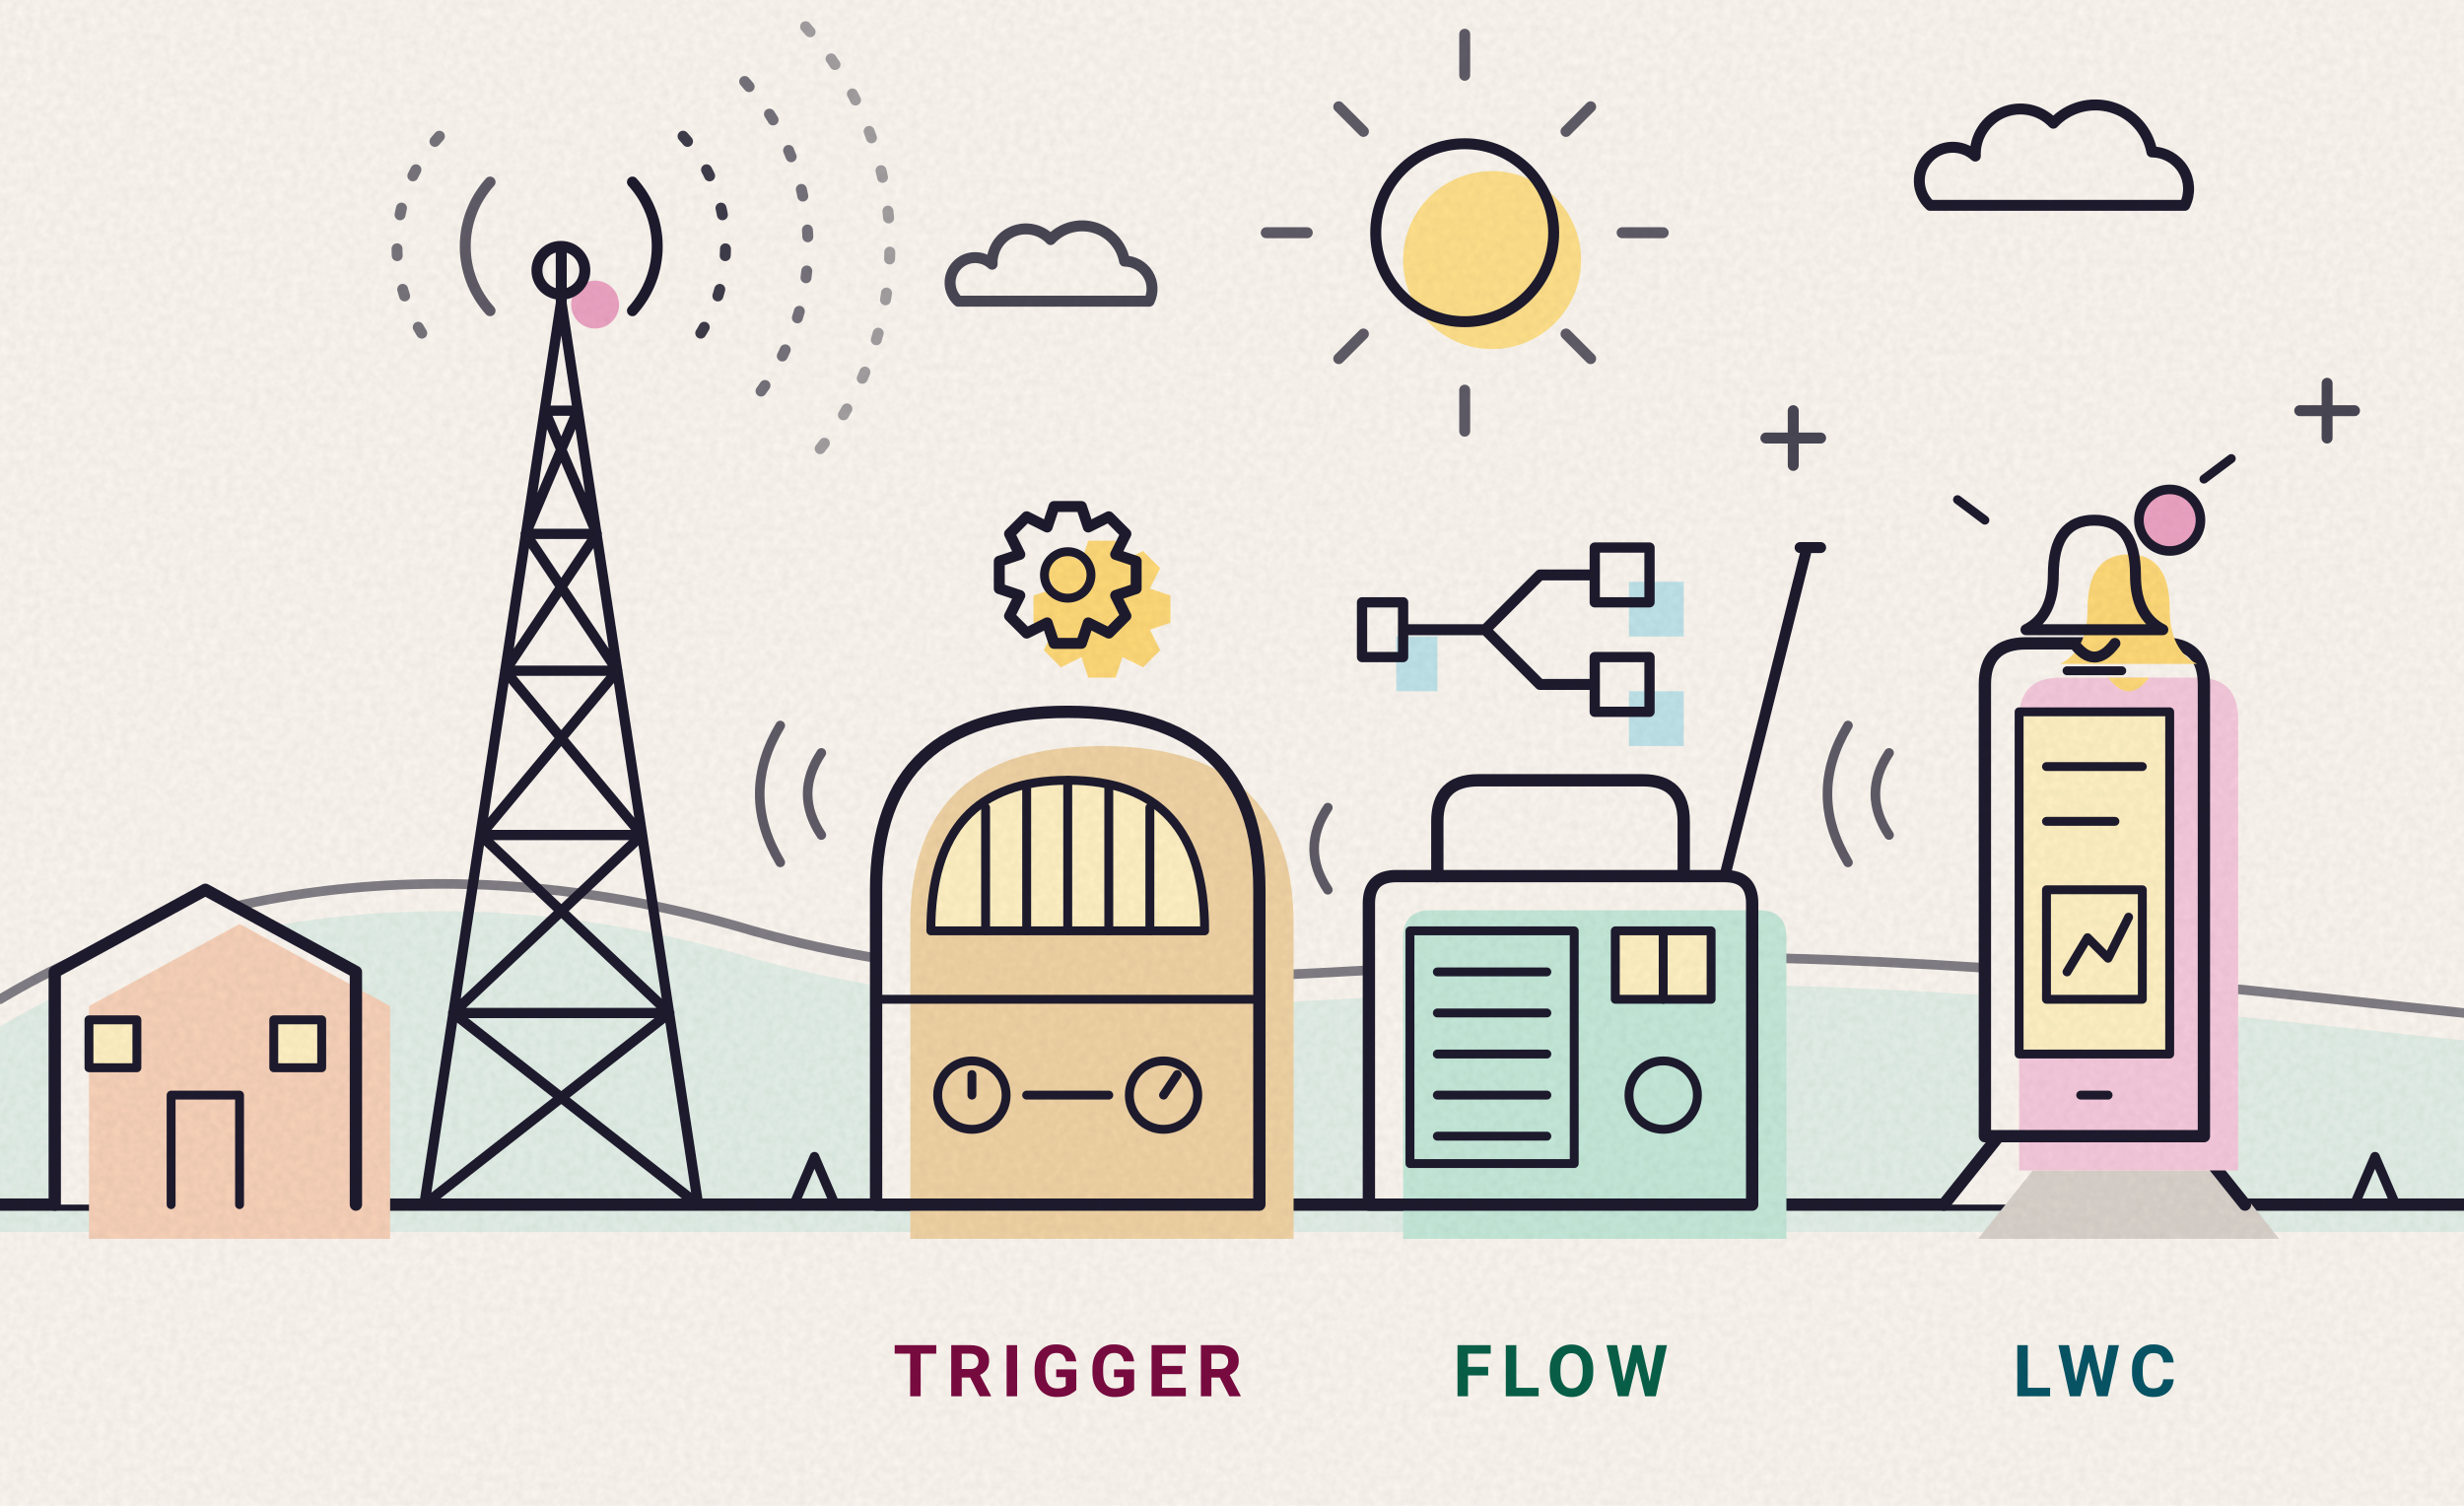
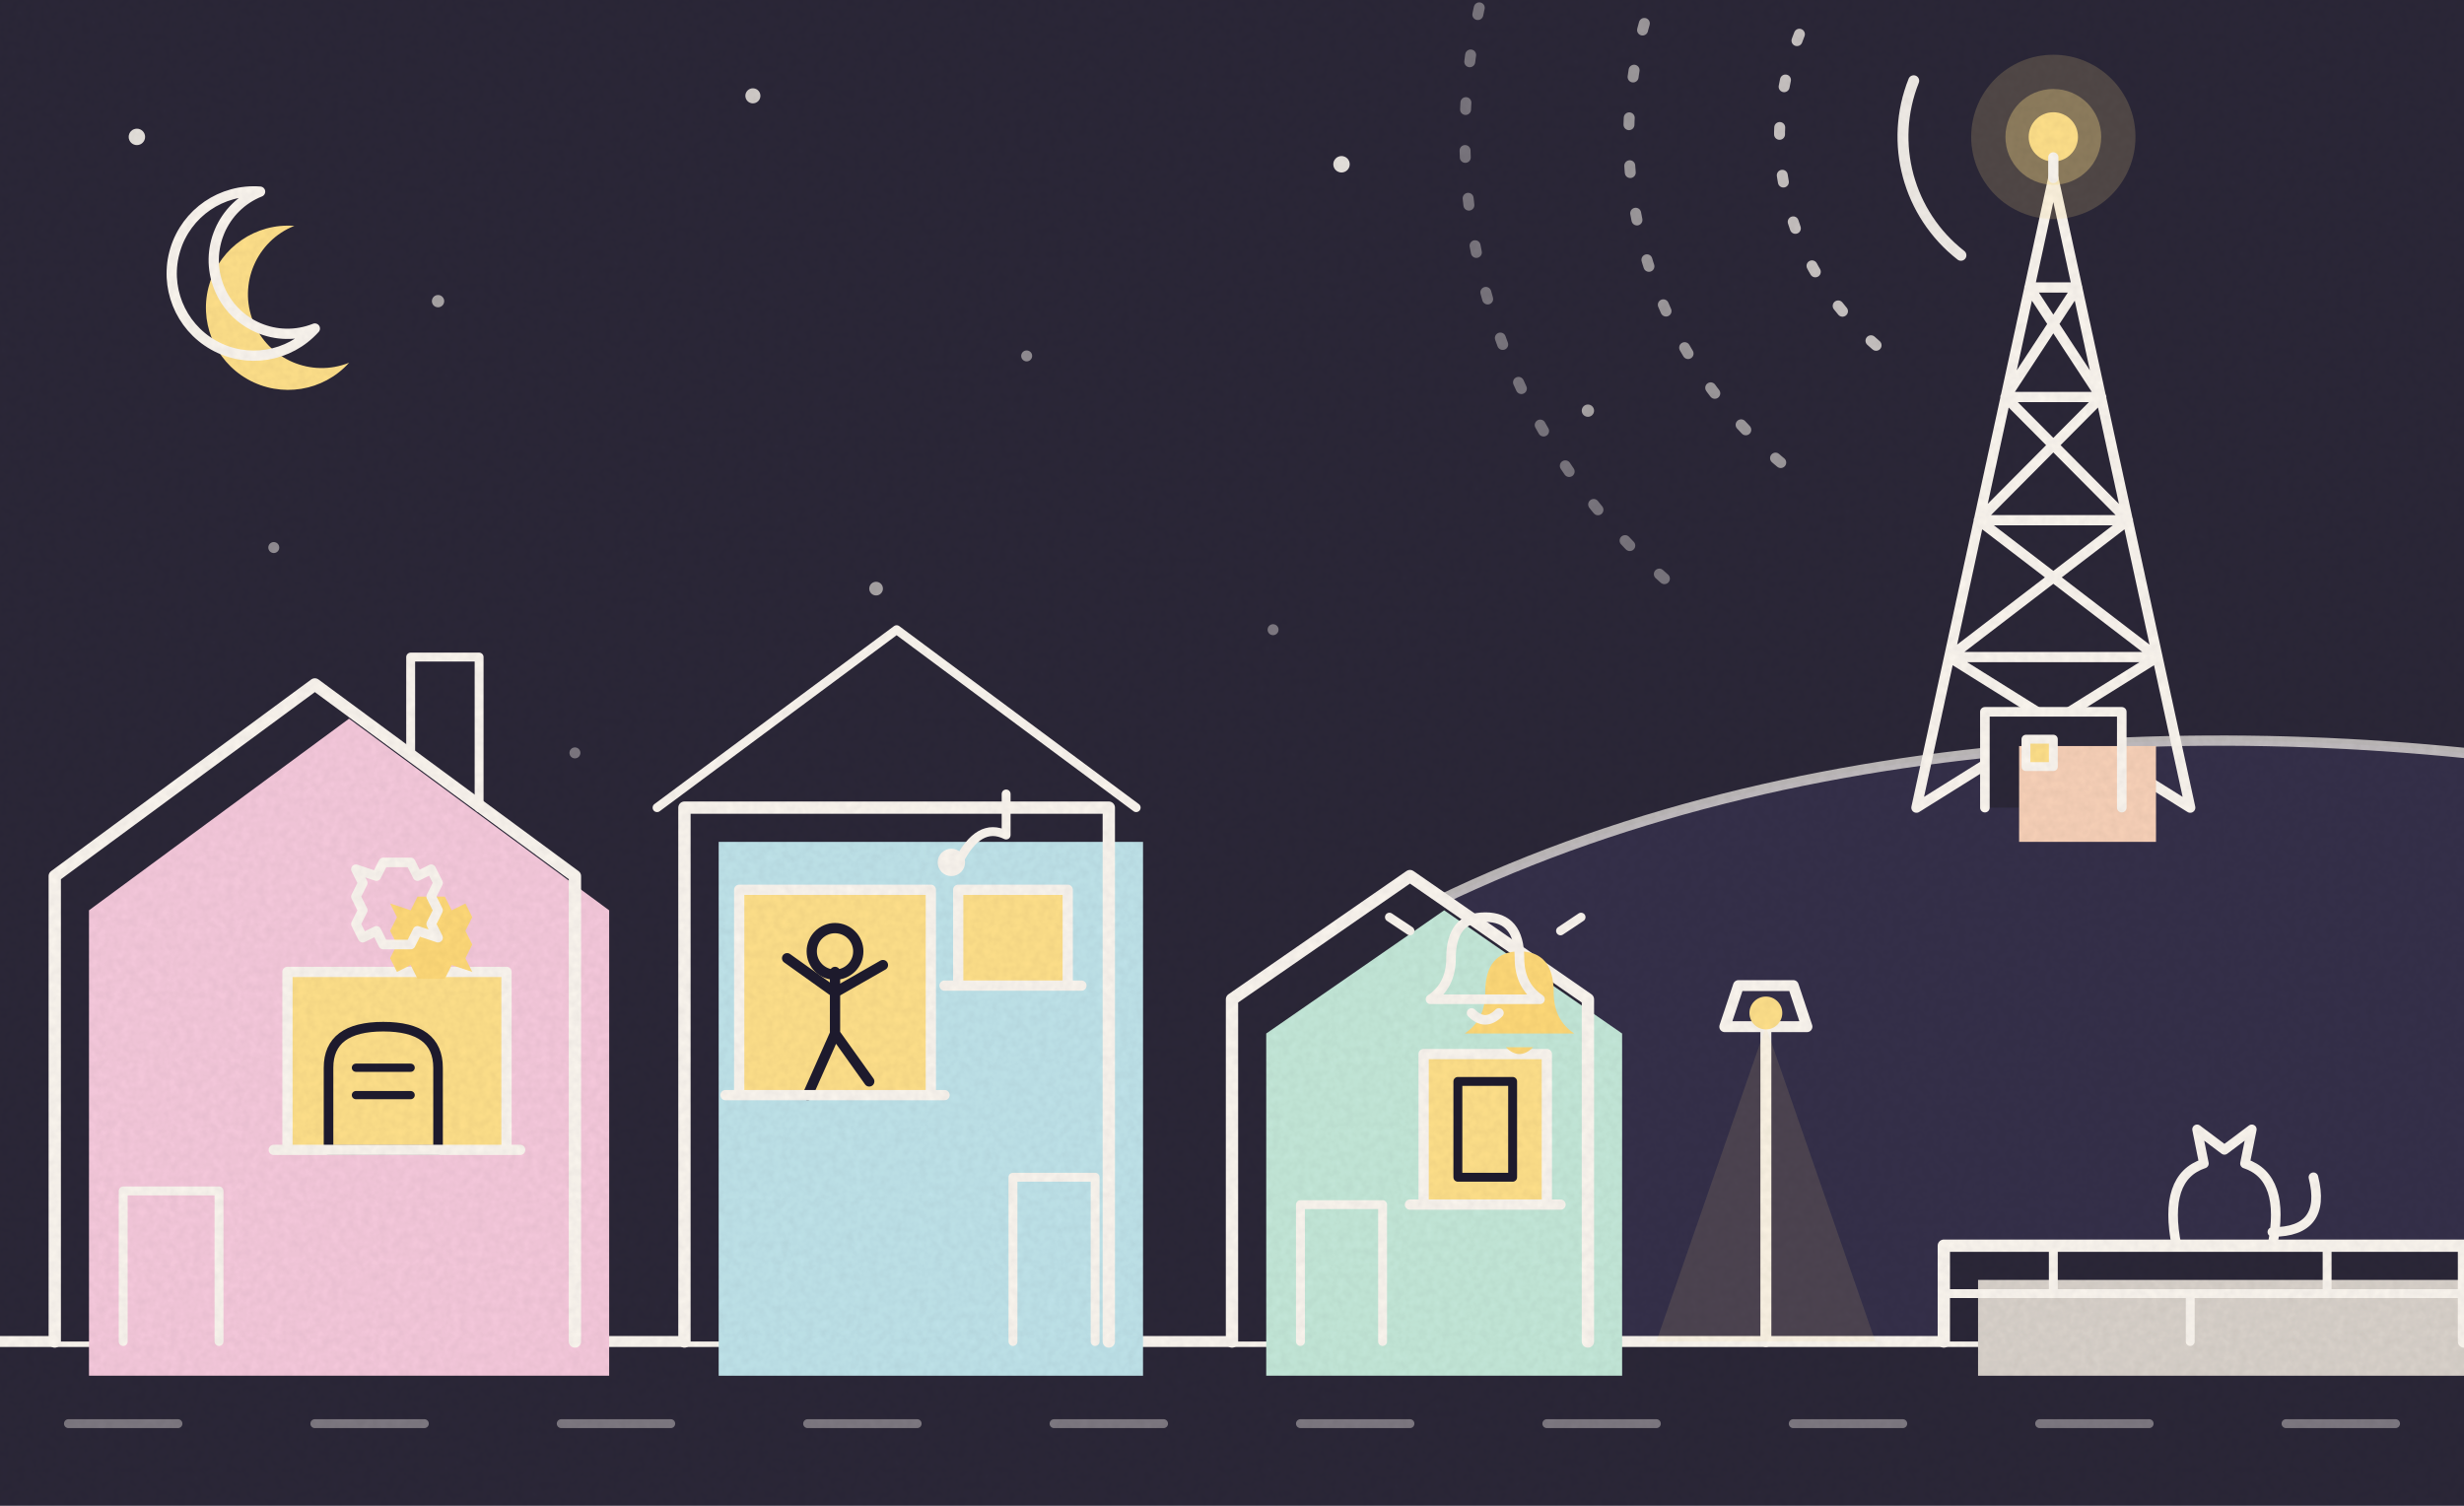
<svg xmlns="http://www.w3.org/2000/svg" xmlns:xlink="http://www.w3.org/1999/xlink" viewBox="0 0 360 220">
  <defs>
    <filter id="rd-grain" x="0" y="0" width="100%" height="100%">
      <feTurbulence type="fractalNoise" baseFrequency=".85" numOctaves="2" stitchTiles="stitch" />
      <feColorMatrix values="0 0 0 0 0  0 0 0 0 0  0 0 0 0 0  0 0 0 .06 0" />
    </filter>
    <g id="rd-s1">
-       <path d="M8 176 V142 L30 130 L52 142 V176" />
+       <path d="M38 28 A12 12 0 1 0 46 48 A10 10 0 1 1 38 28Z" />
    </g>
    <g id="rd-s2">
-       <path d="M62 176 L82 44 L102 176 M66.2 148 H97.8 M62.0 176 L97.8 148 M102.0 176 L66.2 148 M70.2 122 H93.8 M66.2 148 L93.8 122 M97.8 148 L70.2 122 M73.8 98 H90.2 M70.2 122 L90.2 98 M93.8 122 L73.8 98 M76.8 78 H87.2 M73.8 98 L87.2 78 M90.2 98 L76.8 78 M79.6 60 H84.4 M76.8 78 L84.4 60 M87.2 78 L79.6 60" />
+       <path d="M280 118 L300 26 L320 118 M284.8 96 H315.2 M280.0 118 L315.2 96 M320.0 118 L284.8 96 M289.1 76 H310.9 M284.8 96 L310.9 76 M315.2 96 L289.1 76 M293.0 58 H307.0 M289.1 76 L307.0 58 M310.9 76 L293.0 58 M296.5 42 H303.5 M293.0 58 L303.5 42 M307.0 58 L296.5 42" />
    </g>
    <g id="rd-s3">
-       <path d="M82 44 V36 M82 36 A3.5 3.5 0 1 1 81.9 36Z" />
+       <path d="M290 118 V104 H310 V118" />
    </g>
    <g id="rd-s4">
-       <path d="M128 176 V130 Q128 104 156 104 Q184 104 184 130 V176Z" />
+       <path d="M8 196 V128 L46 100 L84 128 V196" />
    </g>
    <g id="rd-s5">
-       <path d="M-2 -10 H2 L3 -7 L6 -8.5 L8.5 -6 L7 -3 L10 -2 V2 L7 3 L8.5 6 L6 8.5 L3 7 L2 10 H-2 L-3 7 L-6 8.5 L-8.5 6 L-7 3 L-10 2 V-2 L-7 -3 L-8.5 -6 L-6 -8.5 L-3 -7Z" />
+       <path d="M-2 -6 H2 L3 -4 L5 -5 L6 -3 L5 -1 L6 1 L5 3 L6 5 L3 4 L2 6 H-2 L-3 4 L-5 5 L-6 3 L-5 1 L-6 -1 L-5 -3 L-6 -5 L-3 -4Z" />
    </g>
    <g id="rd-s6">
-       <path d="M200 176 V132 Q200 128 204 128 H252 Q256 128 256 132 V176Z" />
+       <path d="M100 196 V118 H162 V196" />
    </g>
    <g id="rd-s7">
-       <path d="M210 128 V120 Q210 114 216 114 H240 Q246 114 246 120 V128" />
+       <path d="M180 196 V146 L206 128 L232 146 V196" />
    </g>
    <g id="rd-s8">
-       <path d="M252 128 L264 80 M263 80 h3" />
+       <path d="M222 140 Q222 134 217 134 Q212 134 212 140 Q212 144 209 146 H225 Q222 144 222 140Z M215 148 Q217 150 219 148" />
    </g>
    <g id="rd-s9">
-       <path d="M233 80 h8 v8 h-8z M233 96 h8 v8 h-8z M199 88 h6 v8 h-6z" />
+       <path d="M258 196 V150 M252 150 H264 L262 144 H254Z" />
    </g>
    <g id="rd-s10">
-       <path d="M284 176 L292 166 H320 L328 176" />
+       <path d="M284 196 V182 H360 V196" />
    </g>
    <g id="rd-s11">
-       <path d="M290 166 V100 Q290 94 296 94 H316 Q322 94 322 100 V166Z" />
-     </g>
-     <g id="rd-s12">
-       <path d="M318 78 Q318 70 312 70 Q306 70 306 78 Q306 84 302 86 H322 Q318 84 318 78Z M309 88 Q312 92 315 88" />
+       <path d="M318 182 Q316 172 322 170 L321 165 L325 168 L329 165 L328 170 Q334 172 332 182 M332 180 Q340 180 338 172" />
    </g>
  </defs>
-   <rect width="360" height="220" fill="#FBF6EF" />
-   <circle cx="218" cy="38" r="13" fill="#FFE08A" />
-   <g fill="none" stroke="#1E1B2E" stroke-linejoin="round" stroke-linecap="round" stroke-width="1.6">
-     <circle cx="214" cy="34" r="13" />
-     <path opacity=".7" d="M214 11 V5 M214 57 V63 M191 34 H185 M237 34 H243 M199.2 19.2 L195.6 15.6 M228.8 19.2 L232.4 15.6 M199.2 48.8 L195.6 52.4 M228.8 48.8 L232.4 52.4" />
-   </g>
-   <path transform="translate(282 30) scale(0.6)" d="M0 0 H62 A9 9 0 0 0 54 -13 A14 14 0 0 0 30 -20 A11 11 0 0 0 11 -12 A8 8 0 0 0 0 0Z" fill="none" stroke="#1E1B2E" stroke-linejoin="round" stroke-linecap="round" stroke-width="2.67" opacity="1" />
-   <path transform="translate(140 44) scale(0.45)" d="M0 0 H62 A9 9 0 0 0 54 -13 A14 14 0 0 0 30 -20 A11 11 0 0 0 11 -12 A8 8 0 0 0 0 0Z" fill="none" stroke="#1E1B2E" stroke-linejoin="round" stroke-linecap="round" stroke-width="3.56" opacity="0.8" />
-   <path d="M262 60 v8 M258 64 h8 M340 56 v8 M336 60 h8" fill="none" stroke="#1E1B2E" stroke-linejoin="round" stroke-linecap="round" stroke-width="1.6" opacity=".8" />
-   <path d="M0 146 C30 128 70 124 110 136 C160 150 210 138 260 140 C300 141 340 146 360 148 V176 H0Z" fill="#E2EFE7" transform="translate(0 4)" />
-   <path d="M0 146 C30 128 70 124 110 136 C160 150 210 138 260 140 C300 141 340 146 360 148" fill="none" stroke="#1E1B2E" stroke-linejoin="round" stroke-linecap="round" stroke-width="1.4" opacity=".55" />
-   <path d="M0 176 H360" stroke="#1E1B2E" stroke-width="1.8" />
-   <path d="M116 176 l3 -7 l3 7 M344 176 l3 -7 l3 7" fill="none" stroke="#1E1B2E" stroke-linejoin="round" stroke-linecap="round" stroke-width="1.4" />
-   <use xlink:href="#rd-s1" fill="#FBF6EF" />
-   <use xlink:href="#rd-s1" transform="translate(5 5)" fill="#F8D1B8" />
-   <g fill="none" stroke="#1E1B2E" stroke-linejoin="round" stroke-linecap="round" stroke-width="1.8">
-     <use xlink:href="#rd-s1" />
-     <g stroke-width="1.3">
-       <path d="M25 176 V160 H35 V176" />
-       <path d="M13 149 H20 V156 H13Z" fill="#FFF1C2" />
-       <path d="M40 149 H47 V156 H40Z" fill="#FFF1C2" />
+   <rect width="360" height="220" fill="#2B2738" />
+   <g stroke-linejoin="round" stroke-linecap="round">
+     <g fill="#FBF6EF">
+       <circle cx="20" cy="20" r="1.2" opacity="0.9" />
+       <circle cx="64" cy="44" r="0.9" opacity="0.6" />
+       <circle cx="110" cy="14" r="1.1" opacity="0.8" />
+       <circle cx="150" cy="52" r="0.8" opacity="0.5" />
+       <circle cx="196" cy="24" r="1.2" opacity="0.9" />
+       <circle cx="232" cy="60" r="0.9" opacity="0.6" />
+       <circle cx="40" cy="80" r="0.8" opacity="0.5" />
+       <circle cx="128" cy="86" r="1" opacity="0.6" />
+       <circle cx="186" cy="92" r="0.8" opacity="0.4" />
+       <circle cx="84" cy="110" r="0.8" opacity="0.4" />
    </g>
-   </g>
-   <g fill="none" stroke="#1E1B2E" stroke-linejoin="round" stroke-linecap="round" stroke-width="1.5">
-     <use xlink:href="#rd-s2" />
-   </g>
-   <use xlink:href="#rd-s3" transform="translate(5 5)" fill="#EDA3C3" />
-   <g fill="none" stroke="#1E1B2E" stroke-linejoin="round" stroke-linecap="round" stroke-width="1.6">
-     <use xlink:href="#rd-s3" />
-   </g>
-   <path d="M92.4 26.6 A14 14 0 0 1 92.4 45.4" fill="none" stroke="#1E1B2E" stroke-linejoin="round" stroke-linecap="round" stroke-width="1.6" opacity="1" />
-   <path d="M71.6 26.6 A14 14 0 0 0 71.6 45.4" fill="none" stroke="#1E1B2E" stroke-linejoin="round" stroke-linecap="round" stroke-width="1.6" opacity="0.70" />
-   <path d="M99.8 19.9 A24 24 0 0 1 99.8 52.1" fill="none" stroke="#1E1B2E" stroke-linejoin="round" stroke-linecap="round" stroke-width="1.6" opacity="0.85" stroke-dasharray="1 5" />
-   <path d="M64.2 19.9 A24 24 0 0 0 64.2 52.1" fill="none" stroke="#1E1B2E" stroke-linejoin="round" stroke-linecap="round" stroke-width="1.6" opacity="0.59" stroke-dasharray="1 5" />
-   <path d="M108.8 11.9 A36 36 0 0 1 108.8 60.1" fill="none" stroke="#1E1B2E" stroke-linejoin="round" stroke-linecap="round" stroke-width="1.6" opacity="0.6" stroke-dasharray="1 5" />
-   <path d="M117.7 3.9 A48 48 0 0 1 117.7 68.1" fill="none" stroke="#1E1B2E" stroke-linejoin="round" stroke-linecap="round" stroke-width="1.6" opacity="0.4" stroke-dasharray="1 5" />
-   <use xlink:href="#rd-s4" fill="#FBF6EF" />
-   <use xlink:href="#rd-s4" transform="translate(5 5)" fill="#F0D3A4" />
-   <g fill="none" stroke="#1E1B2E" stroke-linejoin="round" stroke-linecap="round" stroke-width="1.8">
-     <use xlink:href="#rd-s4" />
-     <g stroke-width="1.3">
-       <path d="M136 136 Q136 114 156 114 Q176 114 176 136Z" fill="#FFF1C2" />
-       <path d="M144 118 V136 M150 115 V136 M156 114 V136 M162 115 V136 M168 118 V136" />
-       <path d="M128 146 H184" />
-       <circle cx="142" cy="160" r="5" />
-       <circle cx="170" cy="160" r="5" />
-       <path d="M142 157 V160 M170 160 L172 157" />
-       <path d="M150 160 H162" />
+     <use xlink:href="#rd-s1" transform="translate(5 5)" fill="#FFE08A" />
+     <g fill="none" stroke="#FBF6EF" stroke-width="1.5">
+       <use xlink:href="#rd-s1" />
    </g>
-   </g>
-   <g transform="translate(156 84)">
-     <use xlink:href="#rd-s5" fill="#FBF6EF" />
-     <use xlink:href="#rd-s5" transform="translate(5 5)" fill="#FFD978" />
-     <g fill="none" stroke="#1E1B2E" stroke-linejoin="round" stroke-linecap="round" stroke-width="1.6">
-       <use xlink:href="#rd-s5" />
+     <path d="M180 150 C230 112 300 104 360 110 V196 H180Z" fill="#35304A" />
+     <path d="M180 150 C230 112 300 104 360 110" fill="none" stroke="#FBF6EF" stroke-width="1.5" opacity=".7" />
+     <g fill="none" stroke="#FBF6EF" stroke-width="1.5">
+       <use xlink:href="#rd-s2" />
+     </g>
+     <use xlink:href="#rd-s3" fill="#2B2738" />
+     <use xlink:href="#rd-s3" transform="translate(5 5)" fill="#F8D1B8" />
+     <g fill="none" stroke="#FBF6EF" stroke-width="1.4">
+       <use xlink:href="#rd-s3" />
      <g stroke-width="1.3">
-         <circle r="3.4" />
+         <path d="M296 108 h4 v4 h-4z" fill="#FFE08A" />
      </g>
    </g>
-   </g>
-   <use xlink:href="#rd-s6" fill="#FBF6EF" />
-   <use xlink:href="#rd-s6" transform="translate(5 5)" fill="#C4E8D9" />
-   <g fill="none" stroke="#1E1B2E" stroke-linejoin="round" stroke-linecap="round" stroke-width="1.8">
-     <use xlink:href="#rd-s6" />
-     <g stroke-width="1.3">
-       <path d="M206 136 H230 V170 H206Z" />
-       <path d="M210 142 h16 M210 148 h16 M210 154 h16 M210 160 h16 M210 166 h16" />
-       <path d="M236 136 H250 V146 H236Z" fill="#FFF1C2" />
-       <path d="M243 136 V146" />
-       <circle cx="243" cy="160" r="5" />
+     <circle cx="300" cy="20" r="12" fill="#FFE08A" opacity=".18" />
+     <circle cx="300" cy="20" r="7" fill="#FFE08A" opacity=".35" />
+     <circle cx="300" cy="20" r="3.6" fill="#FFE08A" />
+     <path d="M300 26 V23" fill="none" stroke="#FBF6EF" stroke-width="1.5" />
+     <path d="M279.6 11.8 A22 22 0 0 0 286.5 37.3" fill="none" stroke="#FBF6EF" stroke-width="1.6" opacity="0.95" />
+     <path d="M262.9 5.0 A40 40 0 0 0 275.4 51.5" fill="none" stroke="#FBF6EF" stroke-width="1.6" opacity="0.75" stroke-dasharray="1 6" />
+     <path d="M242.5 -3.2 A62 62 0 0 0 261.8 68.9" fill="none" stroke="#FBF6EF" stroke-width="1.6" opacity="0.55" stroke-dasharray="1 6" />
+     <path d="M220.3 -12.2 A86 86 0 0 0 247.1 87.8" fill="none" stroke="#FBF6EF" stroke-width="1.6" opacity="0.38" stroke-dasharray="1 6" />
+     <path d="M0 196 H360" fill="none" stroke="#FBF6EF" stroke-width="1.6" />
+     <path d="M10 208 h16 M46 208 h16 M82 208 h16 M118 208 h16 M154 208 h16 M190 208 h16 M226 208 h16 M262 208 h16 M298 208 h16 M334 208 h16" fill="none" stroke="#FBF6EF" stroke-width="1.3" opacity=".4" />
+     <use xlink:href="#rd-s4" fill="#2B2738" />
+     <use xlink:href="#rd-s4" transform="translate(5 5)" fill="#F6C9DC" />
+     <g fill="none" stroke="#FBF6EF" stroke-width="1.8">
+       <use xlink:href="#rd-s4" />
+       <g stroke-width="1.3">
+         <path d="M18 196 V174 H32 V196" />
+         <path d="M60 110 V96 H70 V118" />
+       </g>
    </g>
-   </g>
-   <g fill="none" stroke="#1E1B2E" stroke-linejoin="round" stroke-linecap="round" stroke-width="1.8">
-     <use xlink:href="#rd-s7" />
-   </g>
-   <g fill="none" stroke="#1E1B2E" stroke-linejoin="round" stroke-linecap="round" stroke-width="1.6">
-     <use xlink:href="#rd-s8" />
-   </g>
-   <path d="M205 92 H217 M217 92 L225 84 H233 M217 92 L225 100 H233" fill="none" stroke="#1E1B2E" stroke-linejoin="round" stroke-linecap="round" stroke-width="1.6" />
-   <use xlink:href="#rd-s9" fill="#FBF6EF" />
-   <use xlink:href="#rd-s9" transform="translate(5 5)" fill="#BFE3EA" />
-   <g fill="none" stroke="#1E1B2E" stroke-linejoin="round" stroke-linecap="round" stroke-width="1.5">
-     <use xlink:href="#rd-s9" />
-   </g>
-   <use xlink:href="#rd-s10" fill="#FBF6EF" />
-   <use xlink:href="#rd-s10" transform="translate(5 5)" fill="#D9D2CB" />
-   <g fill="none" stroke="#1E1B2E" stroke-linejoin="round" stroke-linecap="round" stroke-width="1.8">
-     <use xlink:href="#rd-s10" />
-   </g>
-   <use xlink:href="#rd-s11" fill="#FBF6EF" />
-   <use xlink:href="#rd-s11" transform="translate(5 5)" fill="#F6C9DC" />
-   <g fill="none" stroke="#1E1B2E" stroke-linejoin="round" stroke-linecap="round" stroke-width="1.8">
-     <use xlink:href="#rd-s11" />
-     <g stroke-width="1.3">
-       <path d="M295 104 H317 V154 H295Z" fill="#FFF1C2" />
-       <path d="M302 98 h8 M304 160 h4" />
-       <path d="M299 112 h14 M299 120 h10" />
-       <path d="M299 130 H313 V146 H299Z" />
-       <path d="M302 142 l3 -5 l3 3 l3 -6" />
+     <path d="M42 142 H74 V168 H42Z" fill="#FFE08A" />
+     <path d="M48 168 V156 Q48 150 56 150 Q64 150 64 156 V168Z" fill="none" stroke="#1E1B2E" stroke-width="1.4" />
+     <path d="M52 156 h8 M52 160 h8" stroke="#1E1B2E" stroke-width="1.2" />
+     <path d="M42 142 H74 V168 H42Z M40 168 H76" fill="none" stroke="#FBF6EF" stroke-width="1.5" />
+     <g transform="translate(58 132)">
+       <use xlink:href="#rd-s5" transform="translate(5 5)" fill="#FFD978" />
+       <g fill="none" stroke="#FBF6EF" stroke-width="1.4">
+         <use xlink:href="#rd-s5" />
+       </g>
    </g>
-   </g>
-   <g transform="translate(-6 6)">
-     <use xlink:href="#rd-s12" fill="#FBF6EF" />
-     <use xlink:href="#rd-s12" transform="translate(5 5)" fill="#FFD978" />
-     <g fill="none" stroke="#1E1B2E" stroke-linejoin="round" stroke-linecap="round" stroke-width="1.6">
-       <use xlink:href="#rd-s12" />
+     <use xlink:href="#rd-s6" fill="#2B2738" />
+     <use xlink:href="#rd-s6" transform="translate(5 5)" fill="#BFE3EA" />
+     <g fill="none" stroke="#FBF6EF" stroke-width="1.8">
+       <use xlink:href="#rd-s6" />
+       <g stroke-width="1.3">
+         <path d="M96 118 L131 92 L166 118" />
+         <path d="M148 196 V172 H160 V196" />
+       </g>
    </g>
-   </g>
-   <circle cx="317" cy="76" r="4.5" fill="#EDA3C3" stroke="#1E1B2E" stroke-width="1.4" />
-   <path d="M290 76 l-4 -3 M322 70 l4 -3" fill="none" stroke="#1E1B2E" stroke-linejoin="round" stroke-linecap="round" stroke-width="1.3" />
-   <path d="M120 110 q-4 6 0 12 M114 106 q-6 10 0 20 M194 118 q-4 6 0 12 M276 110 q-4 6 0 12 M270 106 q-6 10 0 20" fill="none" stroke="#1E1B2E" stroke-linejoin="round" stroke-linecap="round" stroke-width="1.4" opacity=".7" />
-   <g font-family="system-ui,-apple-system,Segoe UI,Roboto,sans-serif" font-size="10.5" font-weight="700" letter-spacing="1.3" text-anchor="middle">
-     <text x="156" y="204" fill="#7A0A40">TRIGGER</text>
-     <text x="228" y="204" fill="#086049">FLOW</text>
-     <text x="306" y="204" fill="#075566">LWC</text>
+     <path d="M108 130 H136 V160 H108Z" fill="#FFE08A" />
+     <g stroke="#1E1B2E" stroke-width="1.5" fill="none" stroke-linecap="round">
+       <circle cx="122" cy="139" r="3.4" />
+       <path d="M122 142 V151 M122 151 L118 160 M122 151 L127 158 M122 145 L115 140 M122 145 L129 141" />
+     </g>
+     <path d="M108 130 H136 V160 H108Z M106 160 H138" fill="none" stroke="#FBF6EF" stroke-width="1.5" />
+     <path d="M140 130 H156 V144 H140Z" fill="#FFE08A" />
+     <path d="M140 130 H156 V144 H140Z M138 144 H158" fill="none" stroke="#FBF6EF" stroke-width="1.5" />
+     <path d="M140 126 q3 -6 7 -4 v-6" fill="none" stroke="#FBF6EF" stroke-width="1.3" />
+     <circle cx="139" cy="126" r="2" fill="#FBF6EF" />
+     <use xlink:href="#rd-s7" fill="#2B2738" />
+     <use xlink:href="#rd-s7" transform="translate(5 5)" fill="#C4E8D9" />
+     <g fill="none" stroke="#FBF6EF" stroke-width="1.8">
+       <use xlink:href="#rd-s7" />
+       <g stroke-width="1.3">
+         <path d="M190 196 V176 H202 V196" />
+       </g>
+     </g>
+     <path d="M208 154 H226 V176 H208Z" fill="#FFE08A" />
+     <path d="M213 158 h8 v14 h-8z" fill="none" stroke="#1E1B2E" stroke-width="1.3" />
+     <path d="M208 154 H226 V176 H208Z M206 176 H228" fill="none" stroke="#FBF6EF" stroke-width="1.5" />
+     <use xlink:href="#rd-s8" transform="translate(5 5)" fill="#FFD978" />
+     <g fill="none" stroke="#FBF6EF" stroke-width="1.4">
+       <use xlink:href="#rd-s8" />
+     </g>
+     <path d="M206 136 l-3 -2 M228 136 l3 -2" fill="none" stroke="#FBF6EF" stroke-width="1.3" />
+     <g fill="none" stroke="#FBF6EF" stroke-width="1.6">
+       <use xlink:href="#rd-s9" />
+     </g>
+     <path d="M258 150 L242 196 H274Z" fill="#FFE08A" opacity=".12" />
+     <circle cx="258" cy="148" r="2.4" fill="#FFE08A" />
+     <use xlink:href="#rd-s10" fill="#2B2738" />
+     <use xlink:href="#rd-s10" transform="translate(5 5)" fill="#D9D2CB" />
+     <g fill="none" stroke="#FBF6EF" stroke-width="1.8">
+       <use xlink:href="#rd-s10" />
+       <g stroke-width="1.3">
+         <path d="M284 189 H360 M300 182 V189 M320 189 V196 M340 182 V189" />
+       </g>
+     </g>
+     <g fill="none" stroke="#FBF6EF" stroke-width="1.4">
+       <use xlink:href="#rd-s11" />
+     </g>
  </g>
  <rect width="360" height="220" filter="url(#rd-grain)" />
</svg>
